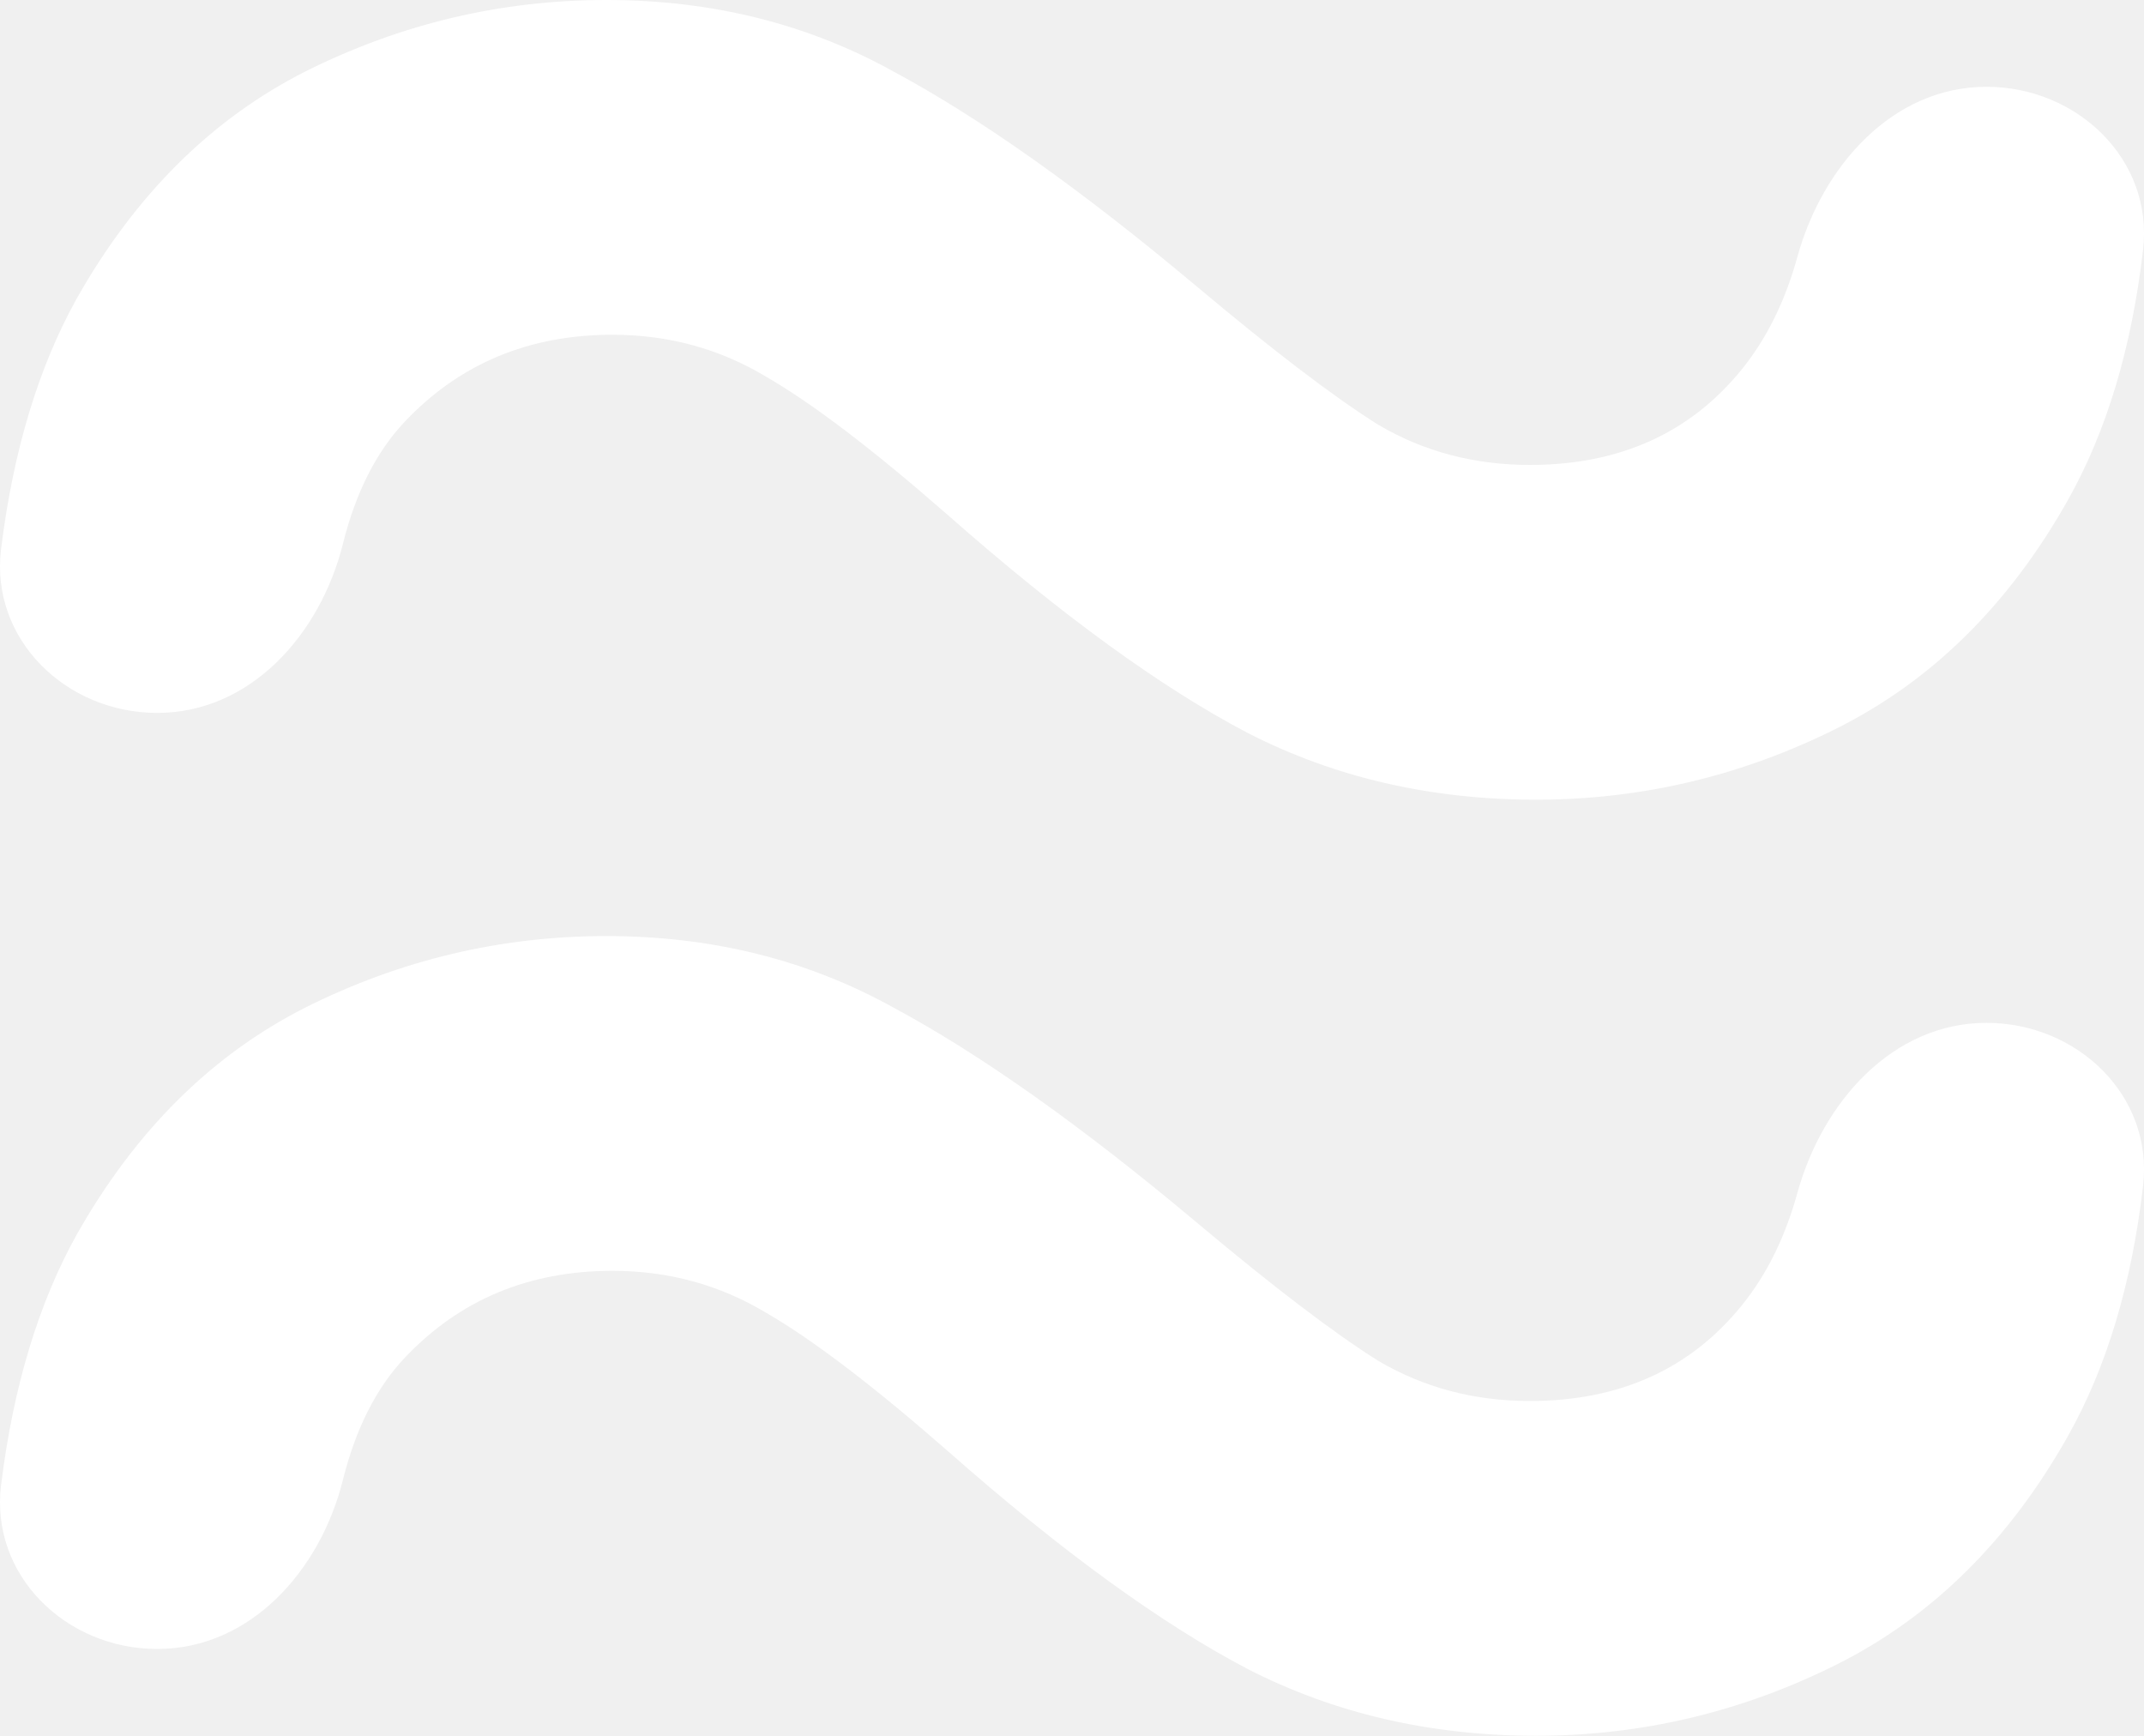
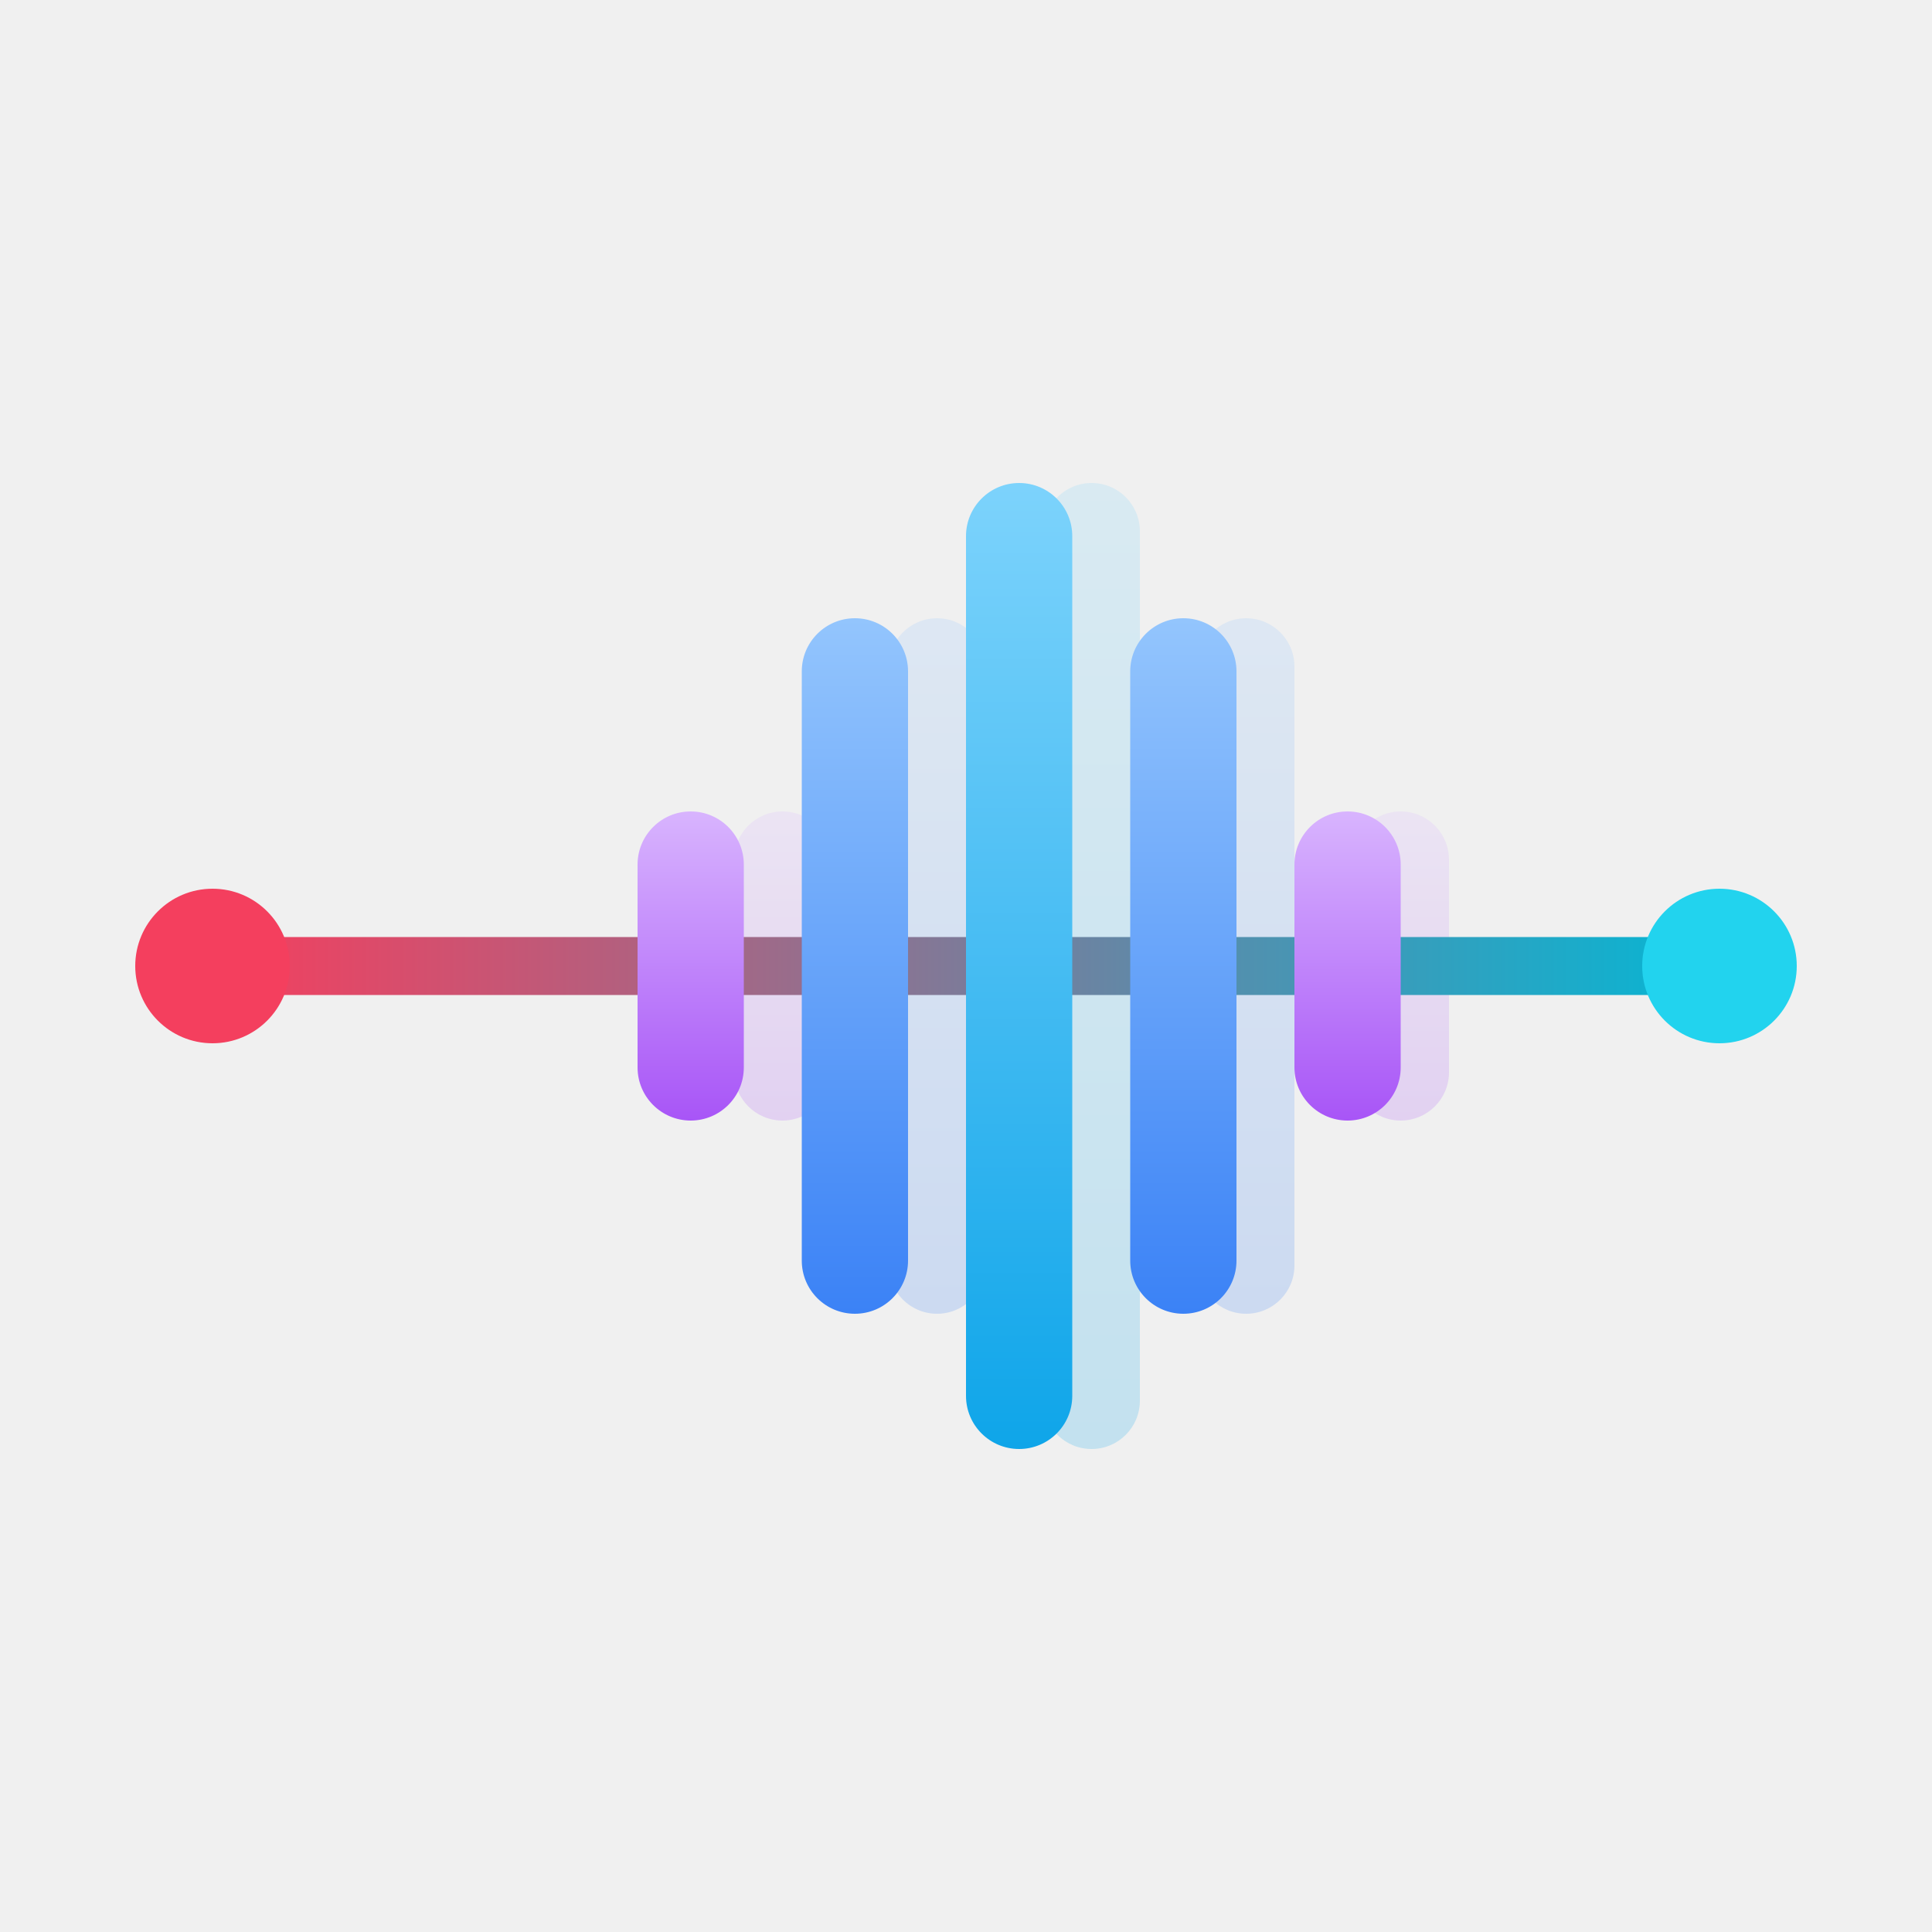
- <svg xmlns="http://www.w3.org/2000/svg" fill="none" viewBox="98.09 128 316.25 256">
-   <path fill="#fff" d="M121.272 233.143c-13.443 0-24.674-10.866-23.019-24.208 1.788-14.418 5.49-26.692 11.106-36.821 8.685-15.39 19.962-26.59 33.828-33.6 14.019-7.009 28.8-10.514 44.343-10.514 15.543 0 29.638 3.505 42.286 10.514 12.8 6.857 27.657 17.372 44.571 31.543 11.429 9.6 20.419 16.457 26.972 20.572 6.704 3.961 14.171 5.942 22.4 5.942 13.257 0 23.695-4.723 31.314-14.171 3.633-4.505 6.348-10.015 8.145-16.53 3.686-13.366 14.025-25.07 27.889-25.07 13.392 0 24.638 10.739 23.095 24.042-1.681 14.49-5.391 26.819-11.129 36.987-8.686 15.39-20.038 26.59-34.057 33.6-14.019 7.009-28.8 10.514-44.343 10.514-15.543 0-29.714-3.276-42.514-9.829-12.8-6.704-27.581-17.447-44.343-32.228-10.972-9.6-19.886-16.381-26.743-20.343-6.857-4.114-14.4-6.172-22.629-6.172-12.343 0-22.552 4.267-30.628 12.8-4.204 4.442-7.252 10.452-9.143 18.031-3.337 13.367-13.623 24.941-27.401 24.941Zm0 138.057c-13.443 0-24.674-10.866-23.019-24.207 1.788-14.419 5.49-26.693 11.106-36.822 8.685-15.39 19.962-26.59 33.828-33.6 14.019-7.009 28.8-10.514 44.343-10.514 15.543 0 29.638 3.505 42.286 10.514 12.8 6.858 27.657 17.372 44.571 31.543 11.429 9.6 20.419 16.457 26.972 20.572 6.704 3.962 14.171 5.943 22.4 5.943 13.257 0 23.695-4.724 31.314-14.172 3.633-4.505 6.348-10.015 8.145-16.53 3.686-13.366 14.025-25.07 27.889-25.07 13.392 0 24.638 10.74 23.095 24.042-1.681 14.49-5.391 26.819-11.129 36.987-8.686 15.39-20.038 26.59-34.057 33.6-14.019 7.009-28.8 10.514-44.343 10.514-15.543 0-29.714-3.276-42.514-9.829-12.8-6.704-27.581-17.447-44.343-32.228-10.972-9.6-19.886-16.381-26.743-20.343-6.857-4.114-14.4-6.171-22.629-6.171-12.343 0-22.552 4.266-30.628 12.8-4.204 4.441-7.252 10.451-9.143 18.03-3.337 13.367-13.623 24.941-27.401 24.941Z" />
+ <svg xmlns="http://www.w3.org/2000/svg" viewBox="0 0 200 200" width="200" height="200">
+   <defs>
+     <linearGradient id="bg" x1="0%" y1="0%" x2="100%" y2="100%">
+       <stop offset="0%" style="stop-color:#0D0D1F" />
+       <stop offset="100%" style="stop-color:#0A1428" />
+     </linearGradient>
+     <linearGradient id="ba" x1="0%" y1="100%" x2="0%" y2="0%">
+       <stop offset="0%" style="stop-color:#A855F7" />
+       <stop offset="100%" style="stop-color:#D8B4FE" />
+     </linearGradient>
+     <linearGradient id="bb" x1="0%" y1="100%" x2="0%" y2="0%">
+       <stop offset="0%" style="stop-color:#3B82F6" />
+       <stop offset="100%" style="stop-color:#93C5FD" />
+     </linearGradient>
+     <linearGradient id="bc" x1="0%" y1="100%" x2="0%" y2="0%">
+       <stop offset="0%" style="stop-color:#0EA5E9" />
+       <stop offset="100%" style="stop-color:#7DD3FC" />
+     </linearGradient>
+     <linearGradient id="wg" x1="0%" y1="0%" x2="100%" y2="0%">
+       <stop offset="0%" style="stop-color:#F43F5E" />
+       <stop offset="100%" style="stop-color:#06B6D4" />
+     </linearGradient>
+   </defs>
+   <g transform="translate(100,100)">
+     <rect x="-24" y="-16" width="10" height="32" rx="5" fill="url(#ba)" opacity="0.2" />
+     <rect x="-8" y="-36" width="10" height="72" rx="5" fill="url(#bb)" opacity="0.2" />
+     <rect x="8" y="-50" width="10" height="100" rx="5" fill="url(#bc)" opacity="0.2" />
+     <rect x="24" y="-36" width="10" height="72" rx="5" fill="url(#bb)" opacity="0.2" />
+     <rect x="40" y="-16" width="10" height="32" rx="5" fill="url(#ba)" opacity="0.2" />
+     <rect x="-76" y="-3" width="152" height="6" rx="3" fill="url(#wg)" />
+     <circle cx="-78" cy="0" r="8" fill="#F43F5E" />
+     <circle cx="78" cy="0" r="8" fill="#22D3EE" />
+     <rect x="-34" y="-16" width="11" height="32" rx="5.5" fill="url(#ba)" />
+     <rect x="-17" y="-36" width="11" height="72" rx="5.5" fill="url(#bb)" />
+     <rect x="0" y="-50" width="11" height="100" rx="5.5" fill="url(#bc)" />
+     <rect x="17" y="-36" width="11" height="72" rx="5.5" fill="url(#bb)" />
+     <rect x="34" y="-16" width="11" height="32" rx="5.5" fill="url(#ba)" />
+   </g>
</svg>
